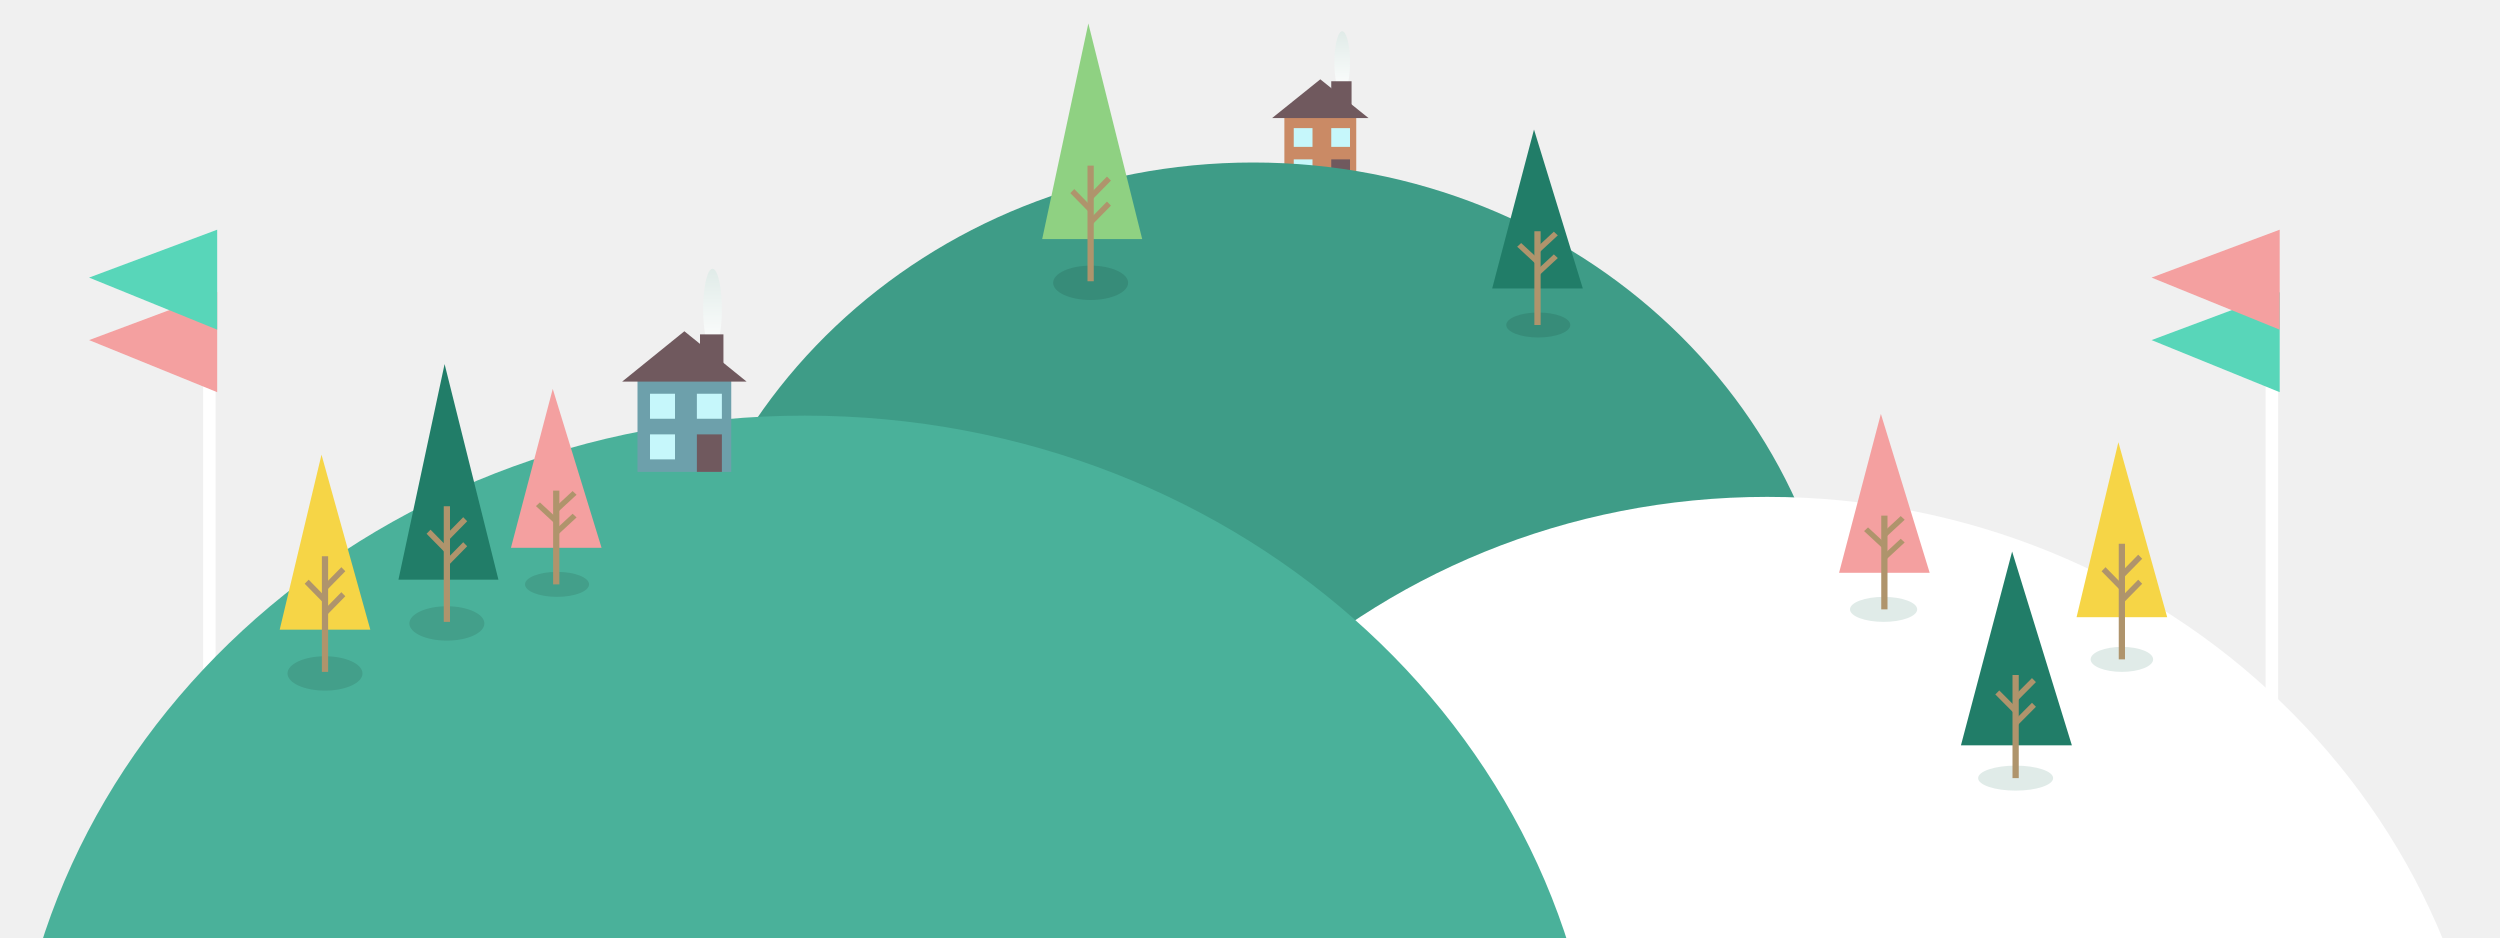
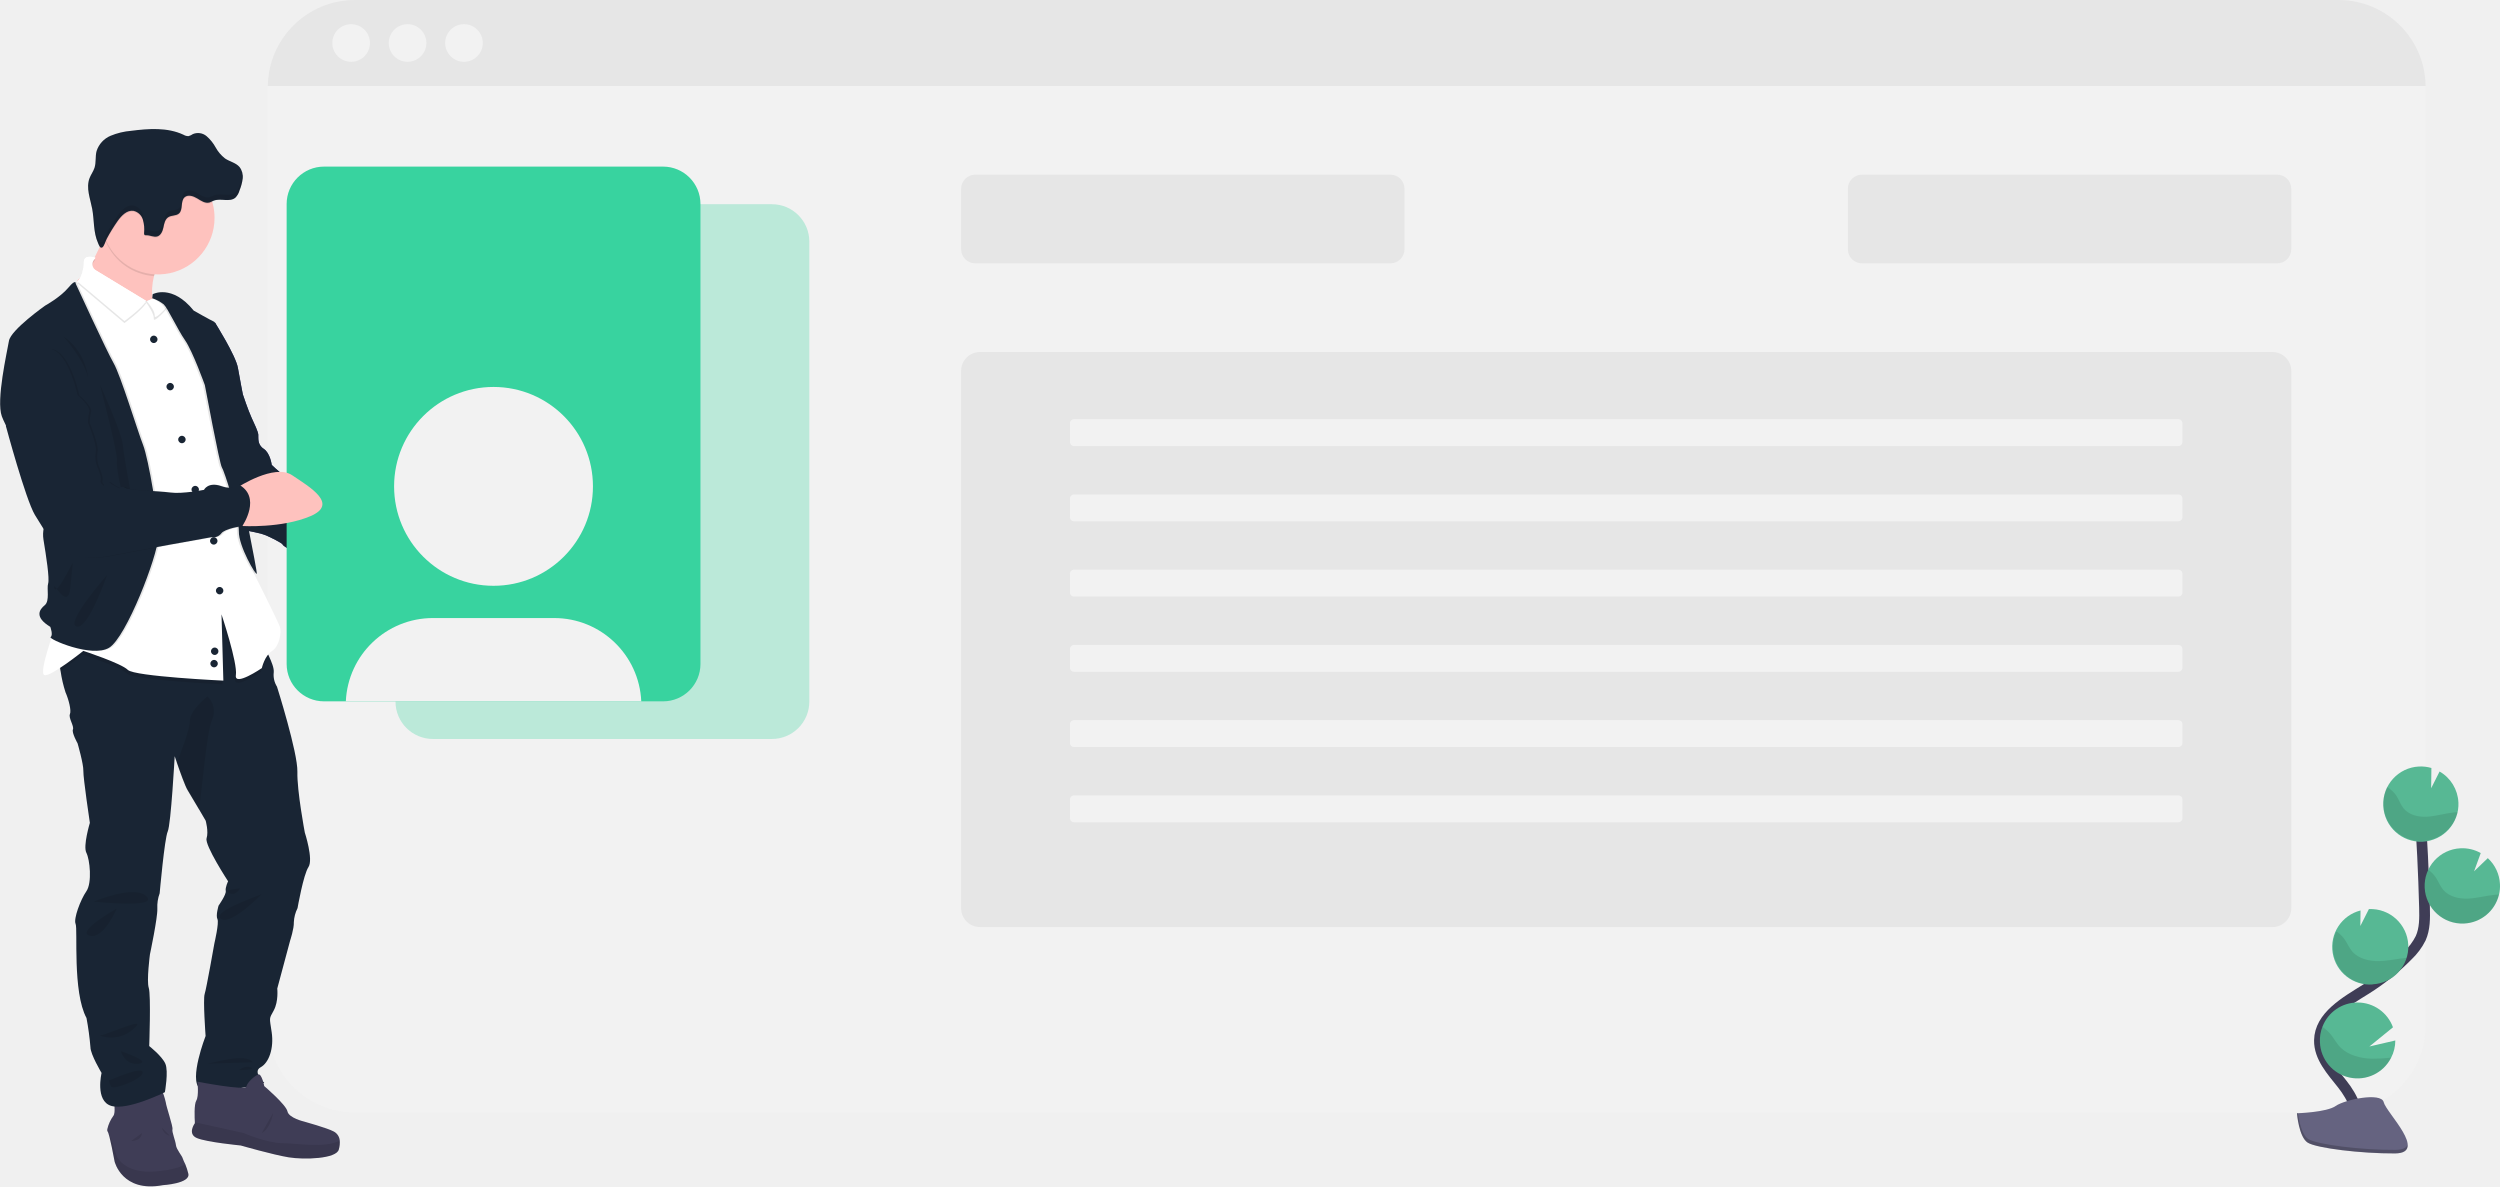
- <svg xmlns="http://www.w3.org/2000/svg" version="1.1" x="0px" y="0px" preserveAspectRatio="xMidYMid meet" viewBox="0 0 800 300" width="800px" height="300px" enable-background="new 0 0 800 300" xml:space="preserve">
-   <defs>
-     <linearGradient id="gradient-oval10" x1="429.5" y1="10" x2="429.5" y2="30" gradientUnits="userSpaceOnUse">
-       <stop offset="0" stop-color="rgb(224, 235, 232)" stop-opacity="1" />
-       <stop offset="1" stop-color="rgb(255, 255, 255)" stop-opacity="1" />
-     </linearGradient>
-     <linearGradient id="gradient-oval9" x1="228" y1="86" x2="228" y2="112" gradientUnits="userSpaceOnUse">
-       <stop offset="0" stop-color="rgb(224, 235, 232)" stop-opacity="1" />
-       <stop offset="1" stop-color="rgb(255, 255, 255)" stop-opacity="1" />
-     </linearGradient>
-   </defs>
-   <g id="flagLeft">
-     <rect id="flagPoleLeft" stroke="none" fill="rgb(255, 255, 255)" x="65" y="83" width="4" height="144" />
-     <path id="leftGreenFlag2" stroke="none" fill="rgb(244, 160, 160)" d="M 28.5,108.83 L 69.5,93.5 69.5,125.5 28.5,108.83 Z M 28.5,108.83" />
-     <path id="leftGreenFlag" stroke="none" fill="rgb(88, 214, 185)" d="M 28.5,88.83 L 69.5,73.5 69.5,105.5 28.5,88.83 Z M 28.5,88.83" />
+ <svg xmlns="http://www.w3.org/2000/svg" id="a504aa27-390a-4e86-8282-4a39073a277e" data-name="Layer 1" width="930.35" height="441.49" viewBox="0 0 930.35 441.49">
+   <path d="M1037.49,261.25V610.87a32.38,32.38,0,0,1-32.38,32.38H266.87a32.38,32.38,0,0,1-32.38-32.38V261.25a32.4,32.4,0,0,1,32.38-32h738.24A32.4,32.4,0,0,1,1037.49,261.25Z" transform="translate(-134.82 -229.25)" fill="#f2f2f2" />
+   <path d="M422.07,305.25H295.91A13.92,13.92,0,0,0,282,319.17V490.34a13.92,13.92,0,0,0,13.92,13.91H422.07A13.92,13.92,0,0,0,436,490.34V319.17A13.92,13.92,0,0,0,422.07,305.25Z" transform="translate(-134.82 -229.25)" fill="#38d39f" opacity="0.3" />
+   <path d="M1037.49,261.25h-803a32.4,32.4,0,0,1,32.38-32h738.24A32.4,32.4,0,0,1,1037.49,261.25Z" transform="translate(-134.82 -229.25)" fill="#e6e6e6" />
+   <circle cx="130.67" cy="16" r="7" fill="#f2f2f2" />
+   <circle cx="151.67" cy="16" r="7" fill="#f2f2f2" />
+   <circle cx="172.67" cy="16" r="7" fill="#f2f2f2" />
+   <rect x="357.67" y="65" width="165" height="33" rx="5.24" fill="#e6e6e6" />
+   <rect x="687.67" y="65" width="165" height="33" rx="5.24" fill="#e6e6e6" />
+   <rect x="357.67" y="131" width="495" height="214" rx="7.01" fill="#e6e6e6" />
+   <rect x="398.17" y="156" width="414" height="10" rx="1.52" fill="#f2f2f2" />
+   <rect x="398.17" y="184" width="414" height="10" rx="1.52" fill="#f2f2f2" />
+   <rect x="398.17" y="212" width="414" height="10" rx="1.52" fill="#f2f2f2" />
+   <rect x="398.17" y="240" width="414" height="10" rx="1.52" fill="#f2f2f2" />
+   <rect x="398.17" y="268" width="414" height="10" rx="1.52" fill="#f2f2f2" />
+   <rect x="398.17" y="296" width="414" height="10" rx="1.52" fill="#f2f2f2" />
+   <path d="M291.8,433.65c-5.11,1.94-17,2.16-22.31,2.15-1.6,0-2.6,0-2.6,0l-3.39-6.9,3.39-5.76s3.11-.85,7.24-1.6c6.1-1.1,14.44-2,18.42.51C299.22,426.17,298.47,431.12,291.8,433.65Z" transform="translate(-134.82 -229.25)" fill="#fec2be" />
+   <path d="M269.49,435.8c-1.6,0-2.6,0-2.6,0l-3.39-6.9,3.39-5.76s3.11-.85,7.24-1.6C270.78,424,262.72,429.34,269.49,435.8Z" transform="translate(-134.82 -229.25)" opacity="0.1" />
+   <path d="M213.34,351.05l1.5-1.73s7.7,12.2,8.51,16.8,1.84,9.89,1.84,9.89,2,6,3.22,8.63,2.42,5.18,2.53,6.33-.46,3.68,2,5.29,3,6,3,6,8.74,8.52,13.34,8.75,17.84,2.53,17.38,4.83,5.52,3.68,7.93,4.25-15.53,7.48-5.06,16.34c0,0-6.67,1.38-7.36,3s-7.71-.92-7.71-.92-1.49-3.56-6.67-3.79-7.82-2.54-7.82-2.88-5.18-3.22-8.06-4-6.67-1.15-6.79-1.95-17.25-74.78-17.25-74.78Z" transform="translate(-134.82 -229.25)" fill="#4c4981" />
+   <path d="M213.34,351.05l1.5-1.73s7.7,12.2,8.51,16.8,1.84,9.89,1.84,9.89,2,6,3.22,8.63,2.42,5.18,2.53,6.33-.46,3.68,2,5.29,3,6,3,6,8.74,8.52,13.34,8.75,17.84,2.53,17.38,4.83,5.52,3.68,7.93,4.25-15.53,7.48-5.06,16.34c0,0-6.67,1.38-7.36,3s-7.71-.92-7.71-.92-1.49-3.56-6.67-3.79-7.82-2.54-7.82-2.88-5.18-3.22-8.06-4-6.67-1.15-6.79-1.95-17.25-74.78-17.25-74.78Z" transform="translate(-134.82 -229.25)" fill="#192534" />
+   <path d="M195.42,670.3c-15.18,2.85-17.95-8.8-17.95-8.8s-1.89-10.36-2.58-11.13a1.24,1.24,0,0,1-.12-1h0A13.45,13.45,0,0,1,177,644.5c.95-1.12.17-5.78.17-5.78l17.6-4.49a27.18,27.18,0,0,1,1.73,5.18c.17,1.64,2.76,9.06,2.5,10.09s1.12,4.23,1.29,5.87,2.33,4.06,2.51,4.92a20.37,20.37,0,0,0,1,2.27,23.33,23.33,0,0,1,1.12,3.51C205.69,669.69,195.42,670.3,195.42,670.3Z" transform="translate(-134.82 -229.25)" fill="#3f3d56" />
+   <path d="M195.42,670.3c-15.18,2.85-17.95-8.8-17.95-8.8s-1.89-10.36-2.58-11.13a1.24,1.24,0,0,1-.12-1l3.65,10.48s3,6.3,14.24,5.35c6.38-.54,9.53-1.72,11.05-2.65a23.33,23.33,0,0,1,1.12,3.51C205.69,669.69,195.42,670.3,195.42,670.3Z" transform="translate(-134.82 -229.25)" opacity="0.1" />
+   <path d="M183.6,653.9s3.8.09,4.06-3Z" transform="translate(-134.82 -229.25)" opacity="0.1" />
+   <path d="M249.61,551.92c-1.9,2.84-4.06,15.27-4.06,15.27a13,13,0,0,0-1.38,5.26c.09,2.42-1.38,6.82-1.38,6.82L238,597.13s.52,4.75-1.29,8.11-1.64,2.33-.78,8.2-1,11.3-4.14,13,1.38,5.78,1.38,5.78-19.85,5.35-24,2.07,2.16-19.5,2.16-19.5-1-13.64-.35-15.62,3.63-18.9,3.63-18.9,1.81-7.68,1.12-9,.43-5,.43-5,2.93-4.15,2.67-5.44.87-3.62.87-3.62-8.8-13.46-8-16-.34-6.55-.34-6.55-1.11-1.91-2.45-4.19c-1.64-2.8-3.62-6.16-4.28-7.2-.85-1.34-2.89-7-4-10.26-.48-1.39-.8-2.34-.8-2.34s-1.39,25.37-2.59,28-3,23-3,23a14.41,14.41,0,0,0-.87,5.7c.18,3.19-2.76,17.08-2.76,17.08s-1.29,9.84-.43,12.43.17,21.65.17,21.65,4.75,3.71,6,6.56-.17,10.61-.17,10.61-13.81,6.91-19.94,5.1-3.62-12.26-3.62-12.26-4.14-6.9-4.14-9.57a108.36,108.36,0,0,0-1.47-10.88c-5.26-9.66-3.19-33.13-4.05-35s1.81-9,4-12.16,1.3-11.82,0-14.33,1.3-11.13,1.3-11.13-2.5-16.74-2.42-19.33-2.15-10.26-2.15-10.26-2.25-4-1.73-5.18-1.73-4.31-1.12-5.69-.52-5.61-1.64-8.12a48.29,48.29,0,0,1-1.84-7.94c-.53-3-.92-5.6-.92-5.6l14.24-11.48L206,452.6l13.38-4.31,13,20.53s1.34,2.15,2.53,4.63c1,2.13,1.94,4.51,1.78,6a8.29,8.29,0,0,0,1.21,5.35s7.77,24.59,7.59,31.66,2.76,22.61,2.76,22.61S251.51,549.07,249.61,551.92Z" transform="translate(-134.82 -229.25)" fill="#192534" />
+   <path d="M197.05,351.91c-.55-.23-38.09-15.73-32.92-18.81,3.07-1.83,6.85-9.58,9.43-15.65,1.81-4.23,3-7.65,3-7.65s30.13-5.35,19.35,13.12a34,34,0,0,0-3.8,9.09C189.06,344.59,196.79,351.68,197.05,351.91Z" transform="translate(-134.82 -229.25)" fill="#fec2be" />
+   <path d="M195.94,322.92a34,34,0,0,0-3.8,9.09,21,21,0,0,1-17.79-12.5,20.38,20.38,0,0,1-.79-2.06c1.81-4.23,3-7.65,3-7.65S206.72,304.45,195.94,322.92Z" transform="translate(-134.82 -229.25)" opacity="0.1" />
+   <path d="M214.66,310.32a21.05,21.05,0,0,1-40.31,8.5,20.81,20.81,0,0,1-1.79-8.5,21.05,21.05,0,0,1,41.28-5.83A20.79,20.79,0,0,1,214.66,310.32Z" transform="translate(-134.82 -229.25)" fill="#fec2be" />
+   <path d="M235,473.45c-2.2,2-3.05,5.82-3.05,5.82s-10.35,7.07-9.66,2.58-5.35-22.6-5.35-22.6l.69,24.67s-33.14-1.55-35.55-4-16.57-7.08-16.57-7.08-4.33,3.48-8.31,6.12c-.53-3-.92-5.6-.92-5.6l14.24-11.48L206,452.6l13.38-4.31,13,20.53S233.78,471,235,473.45Z" transform="translate(-134.82 -229.25)" opacity="0.1" />
+   <path d="M236.06,471.5c-2.76,1.73-3.8,6.38-3.8,6.38s-10.35,7.08-9.66,2.59-5.35-22.6-5.35-22.6l.69,24.67s-33.13-1.55-35.55-4-16.56-7.07-16.56-7.07-12.26,9.84-14.5,9,4-17.6,4-17.6l6.38-98s-1.72-29.16.87-30.2a3.59,3.59,0,0,0,1.08-.68c1.71-1.53,2.22-4.64,2.37-7.26.17-3.1,4.31-1.55,4.31-1.55l-2.41,3.11,21.38,13,.19.11a24.43,24.43,0,0,1,2.57-1.16c1.89-.73,4.41-1.42,6.06-.74a5.88,5.88,0,0,1,2.26,2,25.56,25.56,0,0,1,2.91,5.9L211,360.54s4,17.43,4,18.12,1.21,16.56,2.59,18.29,2.76,10.35,2.24,12.94.86,12.26.86,12.26c5.7,4.65,8.63,20.53,8.63,20.53s9,17.78,9.66,19.85S238.82,469.77,236.06,471.5Z" transform="translate(-134.82 -229.25)" fill="#fff" />
+   <path d="M189.28,342c-2.1,3.11-8.15,7.48-8.15,7.48l-17.5-14.78c1.71-1.53,2.22-4.64,2.37-7.25.17-3.11,4.31-1.56,4.31-1.56l-.5.65a2.78,2.78,0,0,0,.75,4.08Z" transform="translate(-134.82 -229.25)" opacity="0.1" />
+   <path d="M189.28,341.27c-2.1,3.11-8.15,7.47-8.15,7.47L163.63,334c1.71-1.53,2.22-4.64,2.37-7.26.17-3.1,4.31-1.55,4.31-1.55l-.5.65a2.78,2.78,0,0,0,.75,4.08Z" transform="translate(-134.82 -229.25)" fill="#fff" />
+   <path d="M197.37,343.6c-2.26,2.7-5.46,5.76-5.31,4.23s-1.91-4.93-3.23-6.45a9.52,9.52,0,0,1,6.27.18A5.68,5.68,0,0,1,197.37,343.6Z" transform="translate(-134.82 -229.25)" opacity="0.1" />
+   <path d="M197.71,342.56c-2.26,2.7-5.46,5.77-5.31,4.23s-1.7-4-3-5.54c1.89-.73,4.41-1.41,6.06-.73A5.81,5.81,0,0,1,197.71,342.56Z" transform="translate(-134.82 -229.25)" fill="#fff" />
+   <circle cx="57.23" cy="126.28" r="1.38" fill="#192534" />
+   <circle cx="67.7" cy="163.56" r="1.38" fill="#192534" />
+   <circle cx="79.55" cy="201.29" r="1.38" fill="#192534" />
+   <circle cx="79.9" cy="242.36" r="1.38" fill="#192534" />
+   <circle cx="63.33" cy="143.88" r="1.38" fill="#192534" />
+   <circle cx="72.65" cy="182.19" r="1.38" fill="#192534" />
+   <circle cx="81.74" cy="219.81" r="1.38" fill="#192534" />
+   <circle cx="79.67" cy="246.96" r="1.38" fill="#192534" />
+   <path d="M163.64,334.83s.23-2.08-2.76,1.49-8.63,6.67-8.63,6.67-12.77,9-13.46,13.12-4.83,22.09-2.65,28.07S155,418.81,155,418.81s-4.37,5.18-3.33,11.27,2.3,14.5,1.72,16.34.69,6.44-1.26,8.05-4,4.37,2.07,8.06c0,0,1.15,3.1.11,3.79s15.3,7.83,21.74,4,18.07-34.17,18.3-41-3.57-29.22-5.64-34.51-8.28-25.89-10.93-30.49S163.64,334.83,163.64,334.83Z" transform="translate(-134.82 -229.25)" opacity="0.1" />
+   <path d="M163,334.83s.23-2.08-2.76,1.49-8.63,6.67-8.63,6.67-12.77,9-13.46,13.12-4.83,22.09-2.65,28.07,18.87,34.63,18.87,34.63S150,424,151,430.08s2.31,14.5,1.73,16.34.69,6.44-1.26,8.05-4,4.37,2.07,8.06c0,0,1.15,3.1.11,3.79s15.3,7.83,21.74,4,18.07-34.17,18.3-41-3.57-29.22-5.64-34.51S179.75,369,177.1,364.39,163,334.83,163,334.83Z" transform="translate(-134.82 -229.25)" fill="#192534" />
+   <path d="M158.35,354.38s9.89,10.93,9.55,18.18C167.9,372.56,168,360.83,158.35,354.38Z" transform="translate(-134.82 -229.25)" opacity="0.1" />
+   <path d="M172,372.33c0,.35,6.67,25.2,6.33,28.3s1.95,12.31,1.95,12.31l3.11-.8s-2.42-12.77-2.88-17.49S172,372.33,172,372.33Z" transform="translate(-134.82 -229.25)" opacity="0.1" />
+   <path d="M174.68,443.2c-.23.34-15.76,17.95-11.39,19.21S174.68,443.2,174.68,443.2Z" transform="translate(-134.82 -229.25)" opacity="0.1" />
+   <path d="M161.91,438.71c-.34.23-6.21,12.66-6.9,9.32s5.06,9.09,6-.11Z" transform="translate(-134.82 -229.25)" opacity="0.1" />
+   <path d="M191.74,338.74s6.41-3.91,14.47,6.09c0,0,5.86,3.34,7.59,4.15s3.68,22.2,3.68,22.2,3.8,9.2,2.76,14.5,3,23.46,3,23.46,6.68,32.68,6.45,33.6S222.89,432.5,223,427s-5.52-22.78-6.32-23.82-6.33-30.6-6.33-30.6S205.86,360,203,355.88s-6.45-12-7.94-13.35a15.2,15.2,0,0,0-3.57-2.3Z" transform="translate(-134.82 -229.25)" opacity="0.1" />
+   <path d="M191.65,338.74s7.19-3.91,15.25,6.09c0,0,5.86,3.34,7.59,4.15s3.68,22.2,3.68,22.2,3.8,9.2,2.76,14.5,3,23.46,3,23.46,6.68,32.68,6.45,33.6-6.79-10.24-6.68-15.76-5.52-22.78-6.32-23.82-6.33-30.6-6.33-30.6-4.49-12.54-7.36-16.68-6.45-12-7.94-13.35a14.23,14.23,0,0,0-4.26-2.3Z" transform="translate(-134.82 -229.25)" fill="#192534" />
+   <path d="M213.71,497.21c-2,4.38-3.71,26.37-4.86,33.35-1.64-2.8-3.62-6.16-4.28-7.2-.85-1.34-2.89-7-4-10.26,1.3-3.16,4.89-12.22,4.89-15.54,0-4.06,6.56-9.15,6.56-9.15A7.61,7.61,0,0,1,213.71,497.21Z" transform="translate(-134.82 -229.25)" opacity="0.1" />
+   <path d="M169.71,564.77s15.18-6.47,19.67-1.9S169.71,564.77,169.71,564.77Z" transform="translate(-134.82 -229.25)" opacity="0.1" />
+   <path d="M178.25,567.36s-15.36,8.63-10.09,10.1S178.25,567.36,178.25,567.36Z" transform="translate(-134.82 -229.25)" opacity="0.1" />
+   <path d="M224.15,559.85s-6.55.44-4.05,1.73S224.15,559.85,224.15,559.85Z" transform="translate(-134.82 -229.25)" opacity="0.1" />
+   <path d="M232.35,561.84c-.09.43-19.07,6.56-15.36,9.32S232.35,561.84,232.35,561.84Z" transform="translate(-134.82 -229.25)" opacity="0.1" />
+   <path d="M172,614.65c2.85-.44,18.73-7.77,12.51-2.51A12.37,12.37,0,0,1,172,614.65Z" transform="translate(-134.82 -229.25)" opacity="0.1" />
+   <path d="M179.8,620.43s1.38,5.35,6.65,4.66S179.8,620.43,179.8,620.43Z" transform="translate(-134.82 -229.25)" opacity="0.1" />
+   <path d="M175.4,631.3c.95-.26,12.26-5.44,12.51-3s-10.78,6.64-11.64,5.35A4.62,4.62,0,0,1,175.4,631.3Z" transform="translate(-134.82 -229.25)" opacity="0.1" />
+   <path d="M212,625.09c1.38-.09,14.32-4.23,16.91-.52Z" transform="translate(-134.82 -229.25)" opacity="0.1" />
+   <path d="M223.72,627.5s2.25-2,4.49-1S223.72,627.5,223.72,627.5Z" transform="translate(-134.82 -229.25)" opacity="0.1" />
+   <path d="M195.08,648.9a3.86,3.86,0,0,0,2.93,3Z" transform="translate(-134.82 -229.25)" opacity="0.1" />
+   <path d="M260.91,657c-.86,3.54-12.94,3.88-18.72,2.93s-17.78-4.4-17.78-4.4-12.59-1.2-16.3-2.76-.78-5.52-.78-5.52l0-.37c-.09-1.44-.34-6.68.55-8.09,1-1.63.43-7,.43-7s17.86,3.45,18.2,1.81,3.11-4,4.4-4.49,2.25,4.32,2.25,4.32,8.11,6.9,8.63,9.4,6.21,3.8,6.21,3.8,8.63,2.41,10.87,3.62a4.19,4.19,0,0,1,2.38,3.35A9.32,9.32,0,0,1,260.91,657Z" transform="translate(-134.82 -229.25)" fill="#3f3d56" />
+   <path d="M260.91,657c-.86,3.54-12.94,3.88-18.72,2.93s-17.78-4.4-17.78-4.4-12.59-1.2-16.3-2.76-.78-5.52-.78-5.52l0-.37,18.06,4s8.89,3.8,14.58,3.8c5,0,16.11,2,21.28-1A9.32,9.32,0,0,1,260.91,657Z" transform="translate(-134.82 -229.25)" opacity="0.1" />
+   <path d="M236.49,643.38s-.86,5.69-4.31,7.59Z" transform="translate(-134.82 -229.25)" opacity="0.1" />
+   <path d="M213.84,304.49a6.11,6.11,0,0,1-1,.43c-1.62.43-3.2-.66-4.64-1.53s-3.42-1.52-4.67-.39c-1.62,1.47-.44,4.63-2.11,6.05-1.06.9-2.74.59-3.92,1.33s-1.53,2.36-1.83,3.76-.89,3-2.26,3.41-2.65-.49-4-.44c-.28,0-.6.05-.79-.16a.83.83,0,0,1-.14-.62,13.26,13.26,0,0,0-.43-5,4.8,4.8,0,0,0-3.51-3.29c-2.42-.37-4.46,1.75-5.89,3.75a61.53,61.53,0,0,0-4.08,6.57,4.15,4.15,0,0,0-.2.45,20.81,20.81,0,0,1-1.79-8.5,21.05,21.05,0,0,1,41.28-5.83Z" transform="translate(-134.82 -229.25)" opacity="0.1" />
+   <path d="M178.63,311.45c1.43-2,3.46-4.11,5.89-3.74A4.74,4.74,0,0,1,188,311a13.08,13.08,0,0,1,.44,5,.85.85,0,0,0,.14.63c.19.2.51.17.79.16,1.35,0,2.7.83,4,.44s2-2,2.27-3.41.61-3,1.83-3.76,2.85-.43,3.92-1.34c1.66-1.42.49-4.57,2.11-6.05,1.25-1.12,3.24-.48,4.67.39s3,2,4.64,1.53a15.42,15.42,0,0,0,1.57-.67c2.56-1,5.88.68,8-1.07a6.07,6.07,0,0,0,1.59-2.76,17.35,17.35,0,0,0,1.17-4.4,5.91,5.91,0,0,0-1.17-4.28c-1.37-1.62-3.68-2-5.43-3.21a13.32,13.32,0,0,1-3.47-4.09,15.28,15.28,0,0,0-3.37-4.19,4.94,4.94,0,0,0-5.07-.79,5.47,5.47,0,0,1-1.66.78,3.39,3.39,0,0,1-1.83-.5c-6-2.82-12.95-2.32-19.51-1.48a25.54,25.54,0,0,0-7.69,1.86,9.23,9.23,0,0,0-5.18,5.68c-.54,2-.13,4.23-.77,6.22-.44,1.36-1.34,2.52-1.85,3.85-1.39,3.64.28,7.64,1,11.47.77,4.19.38,8.72,2.16,12.68.35.78.74,2.14,1.62,1.63.65-.38,1.28-2.59,1.65-3.28A62.55,62.55,0,0,1,178.63,311.45Z" transform="translate(-134.82 -229.25)" fill="#192534" />
+   <path d="M140.75,378.89l-3.11,8.86s7.36,27.38,10.81,33.13S157,434,157,434a31.57,31.57,0,0,0,18.4,2.31c9.9-2,38.77-7.14,38.77-7.14a3.85,3.85,0,0,0,3.69-1.38c1.26-1.84,7.82-2.76,7.82-2.76s7.59-11-1.73-15.64c0,0-1.15,2.53-6.09.8s-6.45,1.38-6.45,1.38-8,1.61-12.54,1-15.64-.81-16.79-1.73A1.47,1.47,0,0,0,180,411a12.68,12.68,0,0,1-3.69-2.08c-.92-1-2.18,1.16-2.18,1.16s-1.61-.93-1.15-2.08-1.5-5.52-1.5-5.52a11.12,11.12,0,0,1-.34-5.17c.57-2.31-2.88-10.59-2.88-10.59a14.71,14.71,0,0,1,.46-4.14c.58-2.07-4.37-6.21-4.37-6.21s-4.83-23.47-15.07-15.76S140.75,378.89,140.75,378.89Z" transform="translate(-134.82 -229.25)" opacity="0.1" />
+   <path d="M214.84,415.93c-.12.81-2.65,4-1.73,4.6s2.42.23,1,2.08-1.26,4.6-.34,4.25,2.42-4.48,2.42-6.1A18.09,18.09,0,0,0,214.84,415.93Z" transform="translate(-134.82 -229.25)" opacity="0.1" />
+   <g opacity="0.1">
+     <path d="M188,309a4.78,4.78,0,0,0-3.5-3.28c-2.43-.37-4.46,1.75-5.89,3.75a61.53,61.53,0,0,0-4.08,6.57c-.37.69-1,2.89-1.65,3.27-.88.52-1.27-.85-1.62-1.63-1.78-3.95-1.39-8.49-2.16-12.68a71.57,71.57,0,0,1-1.48-7.39c-.27,3,.91,6.17,1.48,9.23.77,4.19.38,8.73,2.16,12.69.35.77.74,2.14,1.62,1.62.65-.38,1.28-2.58,1.65-3.27a61.53,61.53,0,0,1,4.08-6.57c1.43-2,3.46-4.12,5.89-3.75a4.78,4.78,0,0,1,3.5,3.28,9.17,9.17,0,0,1,.47,2.59A12,12,0,0,0,188,309Z" transform="translate(-134.82 -229.25)" />
+     <path d="M224,298.11a6.07,6.07,0,0,1-1.59,2.76c-2.1,1.76-5.42.1-8,1.08a15.34,15.34,0,0,1-1.57.66c-1.62.44-3.2-.65-4.64-1.52s-3.42-1.52-4.67-.39c-1.62,1.47-.44,4.62-2.11,6.05-1.07.9-2.74.59-3.92,1.33s-1.53,2.36-1.83,3.76-.89,3-2.27,3.41-2.64-.49-4-.44c-.28,0-.6.05-.79-.16a.59.59,0,0,1-.1-.17c0,.46,0,.93,0,1.39a.83.83,0,0,0,.14.62c.19.21.51.17.79.16,1.35,0,2.7.83,4,.44s2-2,2.27-3.4.61-3,1.83-3.77,2.85-.43,3.92-1.33c1.67-1.42.49-4.58,2.11-6,1.25-1.13,3.24-.48,4.67.39s3,2,4.64,1.53c.55-.15,1-.47,1.57-.67,2.56-1,5.88.68,8-1.08A6.07,6.07,0,0,0,224,300a17.39,17.39,0,0,0,1.17-4.39,7.21,7.21,0,0,0,0-1.54A17.89,17.89,0,0,1,224,298.11Z" transform="translate(-134.82 -229.25)" />
  </g>
-   <g id="flagRight">
-     <rect id="flagPoleLeft2" stroke="none" fill="rgb(255, 255, 255)" x="725" y="83" width="4" height="144" />
-     <path id="leftGreenFlag3" stroke="none" fill="rgb(88, 214, 185)" d="M 688.5,108.83 L 729.5,93.5 729.5,125.5 688.5,108.83 Z M 688.5,108.83" />
-     <path id="leftGreenFlag4" stroke="none" fill="rgb(244, 160, 160)" d="M 688.5,88.83 L 729.5,73.5 729.5,105.5 688.5,88.83 Z M 688.5,88.83" />
-   </g>
-   <g id="brownHouse">
-     <rect id="rectangle15" stroke="none" fill="rgb(202, 138, 101)" x="411" y="37" width="23" height="23" />
-     <rect id="rectangle16" stroke="none" fill="rgb(198, 247, 251)" x="414" y="41" width="6" height="6" />
-     <rect id="rectangle17" stroke="none" fill="rgb(198, 247, 251)" x="426" y="41" width="6" height="6" />
-     <rect id="rectangle18" stroke="none" fill="rgb(198, 247, 251)" x="414" y="51" width="6" height="6" />
-     <rect id="rectangle19" stroke="none" fill="rgb(112, 89, 94)" x="426" y="51" width="6" height="9" />
-     <path id="polygon2" stroke="none" fill="rgb(112, 89, 94)" d="M 422.5,25.38 L 437.94,37.79 407.06,37.79 422.5,25.38 Z M 422.5,25.38" />
-     <path id="oval10" stroke="none" fill="url(#gradient-oval10)" d="M 427.01,19.3 C 427.1,13.79 428.3,9.64 429.67,10.02 431.05,10.41 432.09,15.19 431.99,20.7 431.9,26.21 430.7,30.36 429.33,29.98 428.02,29.61 427,25.25 427,20" />
-     <rect id="rectangle20" stroke="none" fill="rgb(112, 89, 94)" x="426" y="26" width="6.5" height="9" />
-   </g>
-   <g id="hills">
-     <path id="backHill" stroke="none" fill="rgb(62, 156, 135)" d="M 212,231 C 212,132.14 296.62,52 401,52 505.38,52 590,132.14 590,231 L 401,231 Z M 212,231" />
-     <path id="whiteHill" stroke="none" fill="rgb(255, 255, 255)" d="M 333,383 C 333,259.29 437.09,159 565.5,159 693.91,159 798,259.29 798,383 L 565.5,383 Z M 333,383" />
-     <path id="leftHill" stroke="none" fill="rgb(74, 177, 154)" d="M 3,368 C 3,238.21 116.94,133 257.5,133 398.06,133 512,238.21 512,368 L 257.5,368 Z M 3,368" />
-   </g>
-   <g id="yellowTree">
-     <ellipse id="oval" stroke="none" fill="rgb(67, 159, 138)" cx="104" cy="215.5" rx="12" ry="5.5" />
-     <path id="bezier" stroke="none" fill="rgb(246, 213, 70)" d="M 89.5,201.5 L 102.88,145.5 118.5,201.5 89.5,201.5 Z M 89.5,201.5">
- 				</path>
-     <rect id="rectangle" stroke="none" fill="rgb(175, 148, 108)" x="103" y="178" width="2" height="37" />
-     <path id="bezier2" stroke="none" fill="rgb(175, 148, 108)" d="M 103.5,187.34 L 109.23,181.5 110.5,182.8 104.14,189.28 103.71,189.5 103.5,187.34 Z M 103.5,187.34" />
-     <path id="bezier3" stroke="none" fill="rgb(175, 148, 108)" d="M 103.5,195.34 L 109.23,189.5 110.5,190.8 104.14,197.28 103.71,197.5 103.5,195.34 Z M 103.5,195.34" />
-     <path id="bezier4" stroke="none" fill="rgb(175, 148, 108)" d="M 104.5,191.34 L 98.77,185.5 97.5,186.8 103.86,193.28 104.29,193.5 104.5,191.34 Z M 104.5,191.34" />
-   </g>
-   <g id="yellowTree2">
-     <ellipse id="oval3" stroke="none" fill="rgb(67, 159, 138)" cx="178.25" cy="187" rx="10.25" ry="4" />
-     <path id="bezier9" stroke="none" fill="rgb(244, 160, 160)" d="M 163.5,175.3 L 176.88,124.45 192.5,175.3 163.5,175.3 Z M 163.5,175.3" />
-     <rect id="rectangle3" stroke="none" fill="rgb(175, 148, 108)" x="177" y="157" width="2" height="30" />
-     <path id="bezier10" stroke="none" fill="rgb(175, 148, 108)" d="M 177.5,162.44 L 183.23,157.14 184.5,158.32 178.14,164.21 177.71,164.4 177.5,162.44 Z M 177.5,162.44" />
-     <path id="bezier11" stroke="none" fill="rgb(175, 148, 108)" d="M 177.5,169.7 L 183.23,164.4 184.5,165.58 178.14,171.47 177.71,171.66 177.5,169.7 Z M 177.5,169.7" />
-     <path id="bezier12" stroke="none" fill="rgb(175, 148, 108)" d="M 178.5,166.07 L 172.77,160.77 171.5,161.95 177.86,167.84 178.29,168.03 178.5,166.07 Z M 178.5,166.07" />
-   </g>
-   <g id="yellowTree3">
-     <ellipse id="oval4" stroke="none" fill="rgb(224, 235, 232)" cx="602.75" cy="195" rx="10.75" ry="4" />
-     <path id="bezier13" stroke="none" fill="rgb(244, 160, 160)" d="M 588.5,183.3 L 601.88,132.45 617.5,183.3 588.5,183.3 Z M 588.5,183.3" />
-     <rect id="rectangle4" stroke="none" fill="rgb(175, 148, 108)" x="602" y="165" width="2" height="30" />
-     <path id="bezier14" stroke="none" fill="rgb(175, 148, 108)" d="M 602.5,170.44 L 608.23,165.14 609.5,166.32 603.14,172.21 602.71,172.4 602.5,170.44 Z M 602.5,170.44" />
-     <path id="bezier15" stroke="none" fill="rgb(175, 148, 108)" d="M 602.5,177.7 L 608.23,172.4 609.5,173.58 603.14,179.47 602.71,179.66 602.5,177.7 Z M 602.5,177.7" />
-     <path id="bezier16" stroke="none" fill="rgb(175, 148, 108)" d="M 603.5,174.07 L 597.77,168.77 596.5,169.95 602.86,175.84 603.29,176.03 603.5,174.07 Z M 603.5,174.07" />
-   </g>
-   <g id="yellowTree4">
-     <ellipse id="oval5" stroke="none" fill="rgb(224, 235, 232)" cx="679" cy="211" rx="10" ry="4" />
-     <path id="bezier17" stroke="none" fill="rgb(246, 213, 70)" d="M 664.5,197.5 L 677.88,141.5 693.5,197.5 664.5,197.5 Z M 664.5,197.5" />
-     <rect id="rectangle5" stroke="none" fill="rgb(175, 148, 108)" x="678" y="174" width="2" height="37" />
-     <path id="bezier18" stroke="none" fill="rgb(175, 148, 108)" d="M 678.5,183.34 L 684.23,177.5 685.5,178.8 679.14,185.28 678.71,185.5 678.5,183.34 Z M 678.5,183.34" />
-     <path id="bezier19" stroke="none" fill="rgb(175, 148, 108)" d="M 678.5,191.34 L 684.23,185.5 685.5,186.8 679.14,193.28 678.71,193.5 678.5,191.34 Z M 678.5,191.34" />
-     <path id="bezier20" stroke="none" fill="rgb(175, 148, 108)" d="M 679.5,187.34 L 673.77,181.5 672.5,182.8 678.86,189.28 679.29,189.5 679.5,187.34 Z M 679.5,187.34" />
-   </g>
-   <g id="darkGreenTree2">
-     <ellipse id="oval6" stroke="none" fill="rgb(224, 235, 232)" cx="645" cy="249" rx="12" ry="4" />
-     <path id="bezier21" stroke="none" fill="rgb(33, 125, 104)" d="M 627.5,238.51 L 643.88,176.49 663,238.51 627.5,238.51 Z M 627.5,238.51" />
-     <rect id="rectangle6" stroke="none" fill="rgb(175, 148, 108)" x="644" y="216" width="2" height="33" />
-     <path id="bezier22" stroke="none" fill="rgb(175, 148, 108)" d="M 644.5,222.75 L 650.23,216.99 651.5,218.27 645.14,224.68 644.71,224.89 644.5,222.75 Z M 644.5,222.75" />
-     <path id="bezier23" stroke="none" fill="rgb(175, 148, 108)" d="M 644.5,230.65 L 650.23,224.89 651.5,226.17 645.14,232.58 644.71,232.79 644.5,230.65 Z M 644.5,230.65" />
-     <path id="bezier24" stroke="none" fill="rgb(175, 148, 108)" d="M 645.5,226.7 L 639.77,220.94 638.5,222.22 644.86,228.63 645.29,228.84 645.5,226.7 Z M 645.5,226.7" />
-   </g>
-   <g id="yellowTree5">
-     <ellipse id="oval2" stroke="none" fill="rgb(67, 159, 138)" cx="143" cy="199.5" rx="12" ry="5.5" />
-     <path id="bezier5" stroke="none" fill="rgb(33, 125, 104)" d="M 127.5,185.5 L 142.27,116.5 159.5,185.5 127.5,185.5 Z M 127.5,185.5" />
-     <rect id="rectangle2" stroke="none" fill="rgb(175, 148, 108)" x="142" y="162" width="2" height="37" />
-     <path id="bezier6" stroke="none" fill="rgb(175, 148, 108)" d="M 142.5,171.34 L 148.23,165.5 149.5,166.8 143.14,173.28 142.71,173.5 142.5,171.34 Z M 142.5,171.34" />
-     <path id="bezier7" stroke="none" fill="rgb(175, 148, 108)" d="M 142.5,179.34 L 148.23,173.5 149.5,174.8 143.14,181.28 142.71,181.5 142.5,179.34 Z M 142.5,179.34" />
-     <path id="bezier8" stroke="none" fill="rgb(175, 148, 108)" d="M 143.5,175.34 L 137.77,169.5 136.5,170.8 142.86,177.28 143.29,177.5 143.5,175.34 Z M 143.5,175.34" />
-   </g>
-   <g id="yellowTree6">
-     <ellipse id="oval7" stroke="none" fill="rgb(55, 140, 121)" cx="349" cy="90.5" rx="12" ry="5.5" />
-     <path id="bezier25" stroke="none" fill="rgb(143, 209, 130)" d="M 333.5,76.5 L 348.27,7.5 365.5,76.5 333.5,76.5 Z M 333.5,76.5" />
-     <rect id="rectangle7" stroke="none" fill="rgb(175, 148, 108)" x="348" y="53" width="2" height="37" />
-     <path id="bezier26" stroke="none" fill="rgb(175, 148, 108)" d="M 348.5,62.34 L 354.23,56.5 355.5,57.8 349.14,64.28 348.71,64.5 348.5,62.34 Z M 348.5,62.34" />
-     <path id="bezier27" stroke="none" fill="rgb(175, 148, 108)" d="M 348.5,70.34 L 354.23,64.5 355.5,65.8 349.14,72.28 348.71,72.5 348.5,70.34 Z M 348.5,70.34" />
-     <path id="bezier28" stroke="none" fill="rgb(175, 148, 108)" d="M 349.5,66.34 L 343.77,60.5 342.5,61.8 348.86,68.28 349.29,68.5 349.5,66.34 Z M 349.5,66.34" />
-   </g>
-   <g id="yellowTree7">
-     <ellipse id="oval8" stroke="none" fill="rgb(55, 140, 121)" cx="492.25" cy="104" rx="10.25" ry="4" />
-     <path id="bezier29" stroke="none" fill="rgb(33, 125, 104)" d="M 477.5,92.3 L 490.88,41.45 506.5,92.3 477.5,92.3 Z M 477.5,92.3" />
-     <rect id="rectangle8" stroke="none" fill="rgb(175, 148, 108)" x="491" y="74" width="2" height="30" />
-     <path id="bezier30" stroke="none" fill="rgb(175, 148, 108)" d="M 491.5,79.44 L 497.23,74.14 498.5,75.32 492.14,81.21 491.71,81.4 491.5,79.44 Z M 491.5,79.44" />
-     <path id="bezier31" stroke="none" fill="rgb(175, 148, 108)" d="M 491.5,86.7 L 497.23,81.4 498.5,82.58 492.14,88.47 491.71,88.66 491.5,86.7 Z M 491.5,86.7" />
-     <path id="bezier32" stroke="none" fill="rgb(175, 148, 108)" d="M 492.5,83.07 L 486.77,77.77 485.5,78.95 491.86,84.84 492.29,85.03 492.5,83.07 Z M 492.5,83.07" />
-   </g>
-   <g id="blueHouse">
-     <rect id="rectangle9" stroke="none" fill="rgb(109, 160, 171)" x="204" y="121" width="30" height="30" />
-     <rect id="rectangle10" stroke="none" fill="rgb(198, 247, 251)" x="208" y="126" width="8" height="8" />
-     <rect id="rectangle11" stroke="none" fill="rgb(198, 247, 251)" x="223" y="126" width="8" height="8" />
-     <rect id="rectangle12" stroke="none" fill="rgb(198, 247, 251)" x="208" y="139" width="8" height="8" />
-     <rect id="rectangle13" stroke="none" fill="rgb(112, 89, 94)" x="223" y="139" width="8" height="12" />
-     <path id="polygon" stroke="none" fill="rgb(112, 89, 94)" d="M 219,106 L 238.92,122.12 199.08,122.12 219,106 Z M 219,106" />
-     <path id="oval9" stroke="none" fill="url(#gradient-oval9)" d="M 225.01,98.09 C 225.12,90.93 226.56,85.53 228.21,86.03 229.86,86.53 231.11,92.74 230.99,99.91 230.88,107.07 229.44,112.47 227.79,111.97 226.22,111.49 225,105.83 225,99" />
-     <rect id="rectangle14" stroke="none" fill="rgb(112, 89, 94)" x="224" y="107" width="7.5" height="12" />
-   </g>
+   <rect x="106.67" y="62" width="154" height="199" rx="13.92" fill="#38d39f" />
+   <circle cx="183.66" cy="181" r="37" fill="#f2f2f2" />
+   <path d="M373.46,490.25H263.52a32.45,32.45,0,0,1,32.41-31h45.12A32.45,32.45,0,0,1,373.46,490.25Z" transform="translate(-134.82 -229.25)" fill="#f2f2f2" />
+   <path d="M223.23,410.64s13.69-9,20.31-4.54,17.43,10.7,6.79,15.24S225,425,225,425Z" transform="translate(-134.82 -229.25)" fill="#fec2be" />
+   <path d="M140.06,378.89,137,387.75s7.36,27.38,10.81,33.13S156.28,434,156.28,434a31.57,31.57,0,0,0,18.4,2.31c9.9-2,38.77-7.14,38.77-7.14a3.85,3.85,0,0,0,3.69-1.38C218.4,425.94,225,425,225,425s7.59-11-1.73-15.64c0,0-1.15,2.53-6.09.8s-6.45,1.38-6.45,1.38-8.05,1.61-12.54,1-15.64-.81-16.79-1.73a1.47,1.47,0,0,0-2.07.12,12.68,12.68,0,0,1-3.69-2.08c-.92-1-2.18,1.16-2.18,1.16s-1.61-.93-1.15-2.08-1.5-5.52-1.5-5.52a11.12,11.12,0,0,1-.34-5.17c.57-2.31-2.88-10.59-2.88-10.59a14.71,14.71,0,0,1,.46-4.14c.58-2.07-4.37-6.21-4.37-6.21s-4.83-23.47-15.07-15.76S140.06,378.89,140.06,378.89Z" transform="translate(-134.82 -229.25)" fill="#192534" />
+   <path d="M1010.77,649.89c3-5.51-.4-12.27-4.28-17.18s-8.61-10-8.51-16.29c.14-9,9.7-14.31,17.33-19.08a85.2,85.2,0,0,0,15.56-12.51,23,23,0,0,0,4.78-6.41c1.58-3.51,1.53-7.52,1.43-11.37q-.49-19.26-1.9-38.49" transform="translate(-134.82 -229.25)" fill="none" stroke="#3f3d56" stroke-miterlimit="10" stroke-width="4" />
+   <path d="M1049.69,527.86a14,14,0,0,0-7-11.5l-3.14,6.22.09-7.53a13.86,13.86,0,0,0-4.62-.55,14,14,0,1,0,14.68,13.36Z" transform="translate(-134.82 -229.25)" fill="#57b894" />
+   <path d="M1024.66,622.85a14,14,0,0,1-26.5-5.75,13.87,13.87,0,0,1,.91-5.7,14,14,0,0,1,26.27.15l-8.77,7.14,9.64-2.24A13.81,13.81,0,0,1,1024.66,622.85Z" transform="translate(-134.82 -229.25)" fill="#57b894" />
+   <path d="M1017.73,595.6a14,14,0,0,1-4.46-27.53l-.07,5.78,3.18-6.29h0a14,14,0,1,1,1.31,28Z" transform="translate(-134.82 -229.25)" fill="#57b894" />
+   <path d="M1051.8,572.93a14,14,0,1,1-1.32-28,13.88,13.88,0,0,1,7.52,1.78l-2.48,6.79,5.11-4.9a14,14,0,0,1,4.53,9.69,13.4,13.4,0,0,1-.36,3.87A14,14,0,0,1,1051.8,572.93Z" transform="translate(-134.82 -229.25)" fill="#57b894" />
+   <path d="M1047.8,531.6c-3.24.36-6.39,1.36-9.64,1.57s-6.82-.58-8.88-3.11c-1.11-1.36-1.66-3.08-2.59-4.57a10.06,10.06,0,0,0-3.54-3.32,14,14,0,1,0,26.24,9.31C1048.86,531.51,1048.33,531.54,1047.8,531.6Z" transform="translate(-134.82 -229.25)" opacity="0.1" />
+   <path d="M1051.8,572.93a14,14,0,0,1-13.35-20,10.27,10.27,0,0,1,2.82,2.83c1,1.5,1.6,3.25,2.78,4.63,2.19,2.57,5.92,3.42,9.31,3.26s6.65-1.12,10-1.43c.47,0,.94-.07,1.41-.08A14,14,0,0,1,1051.8,572.93Z" transform="translate(-134.82 -229.25)" opacity="0.1" />
+   <path d="M1017.73,595.6a14,14,0,0,1-13.47-19.76,11.24,11.24,0,0,1,3,2.86c1.09,1.53,1.77,3.31,3,4.73,2.36,2.63,6.34,3.56,9.93,3.48s6.82-.93,10.28-1.2A14,14,0,0,1,1017.73,595.6Z" transform="translate(-134.82 -229.25)" opacity="0.1" />
+   <path d="M1024.66,622.85a14,14,0,0,1-26.5-5.75,13.87,13.87,0,0,1,.91-5.7,14.06,14.06,0,0,1,3.08,2.75c1.33,1.63,2.21,3.47,3.76,5,2.87,2.81,7.5,4,11.62,4.08A60.15,60.15,0,0,0,1024.66,622.85Z" transform="translate(-134.82 -229.25)" opacity="0.1" />
+   <path d="M989.61,643.54s11.08-.34,14.41-2.71,17-5.22,17.87-1.41,16.65,19,4.14,19.06-29.06-1.94-32.39-4S989.61,643.54,989.61,643.54Z" transform="translate(-134.82 -229.25)" fill="#656380" />
+   <path d="M1026.26,657.16c-12.51.1-29.06-1.95-32.4-4-2.53-1.55-3.54-7.09-3.88-9.65h-.37s.7,8.94,4,11,19.89,4.08,32.39,4c3.61,0,4.86-1.31,4.79-3.21C1030.32,656.42,1028.94,657.14,1026.26,657.16Z" transform="translate(-134.82 -229.25)" opacity="0.2" />
</svg>
